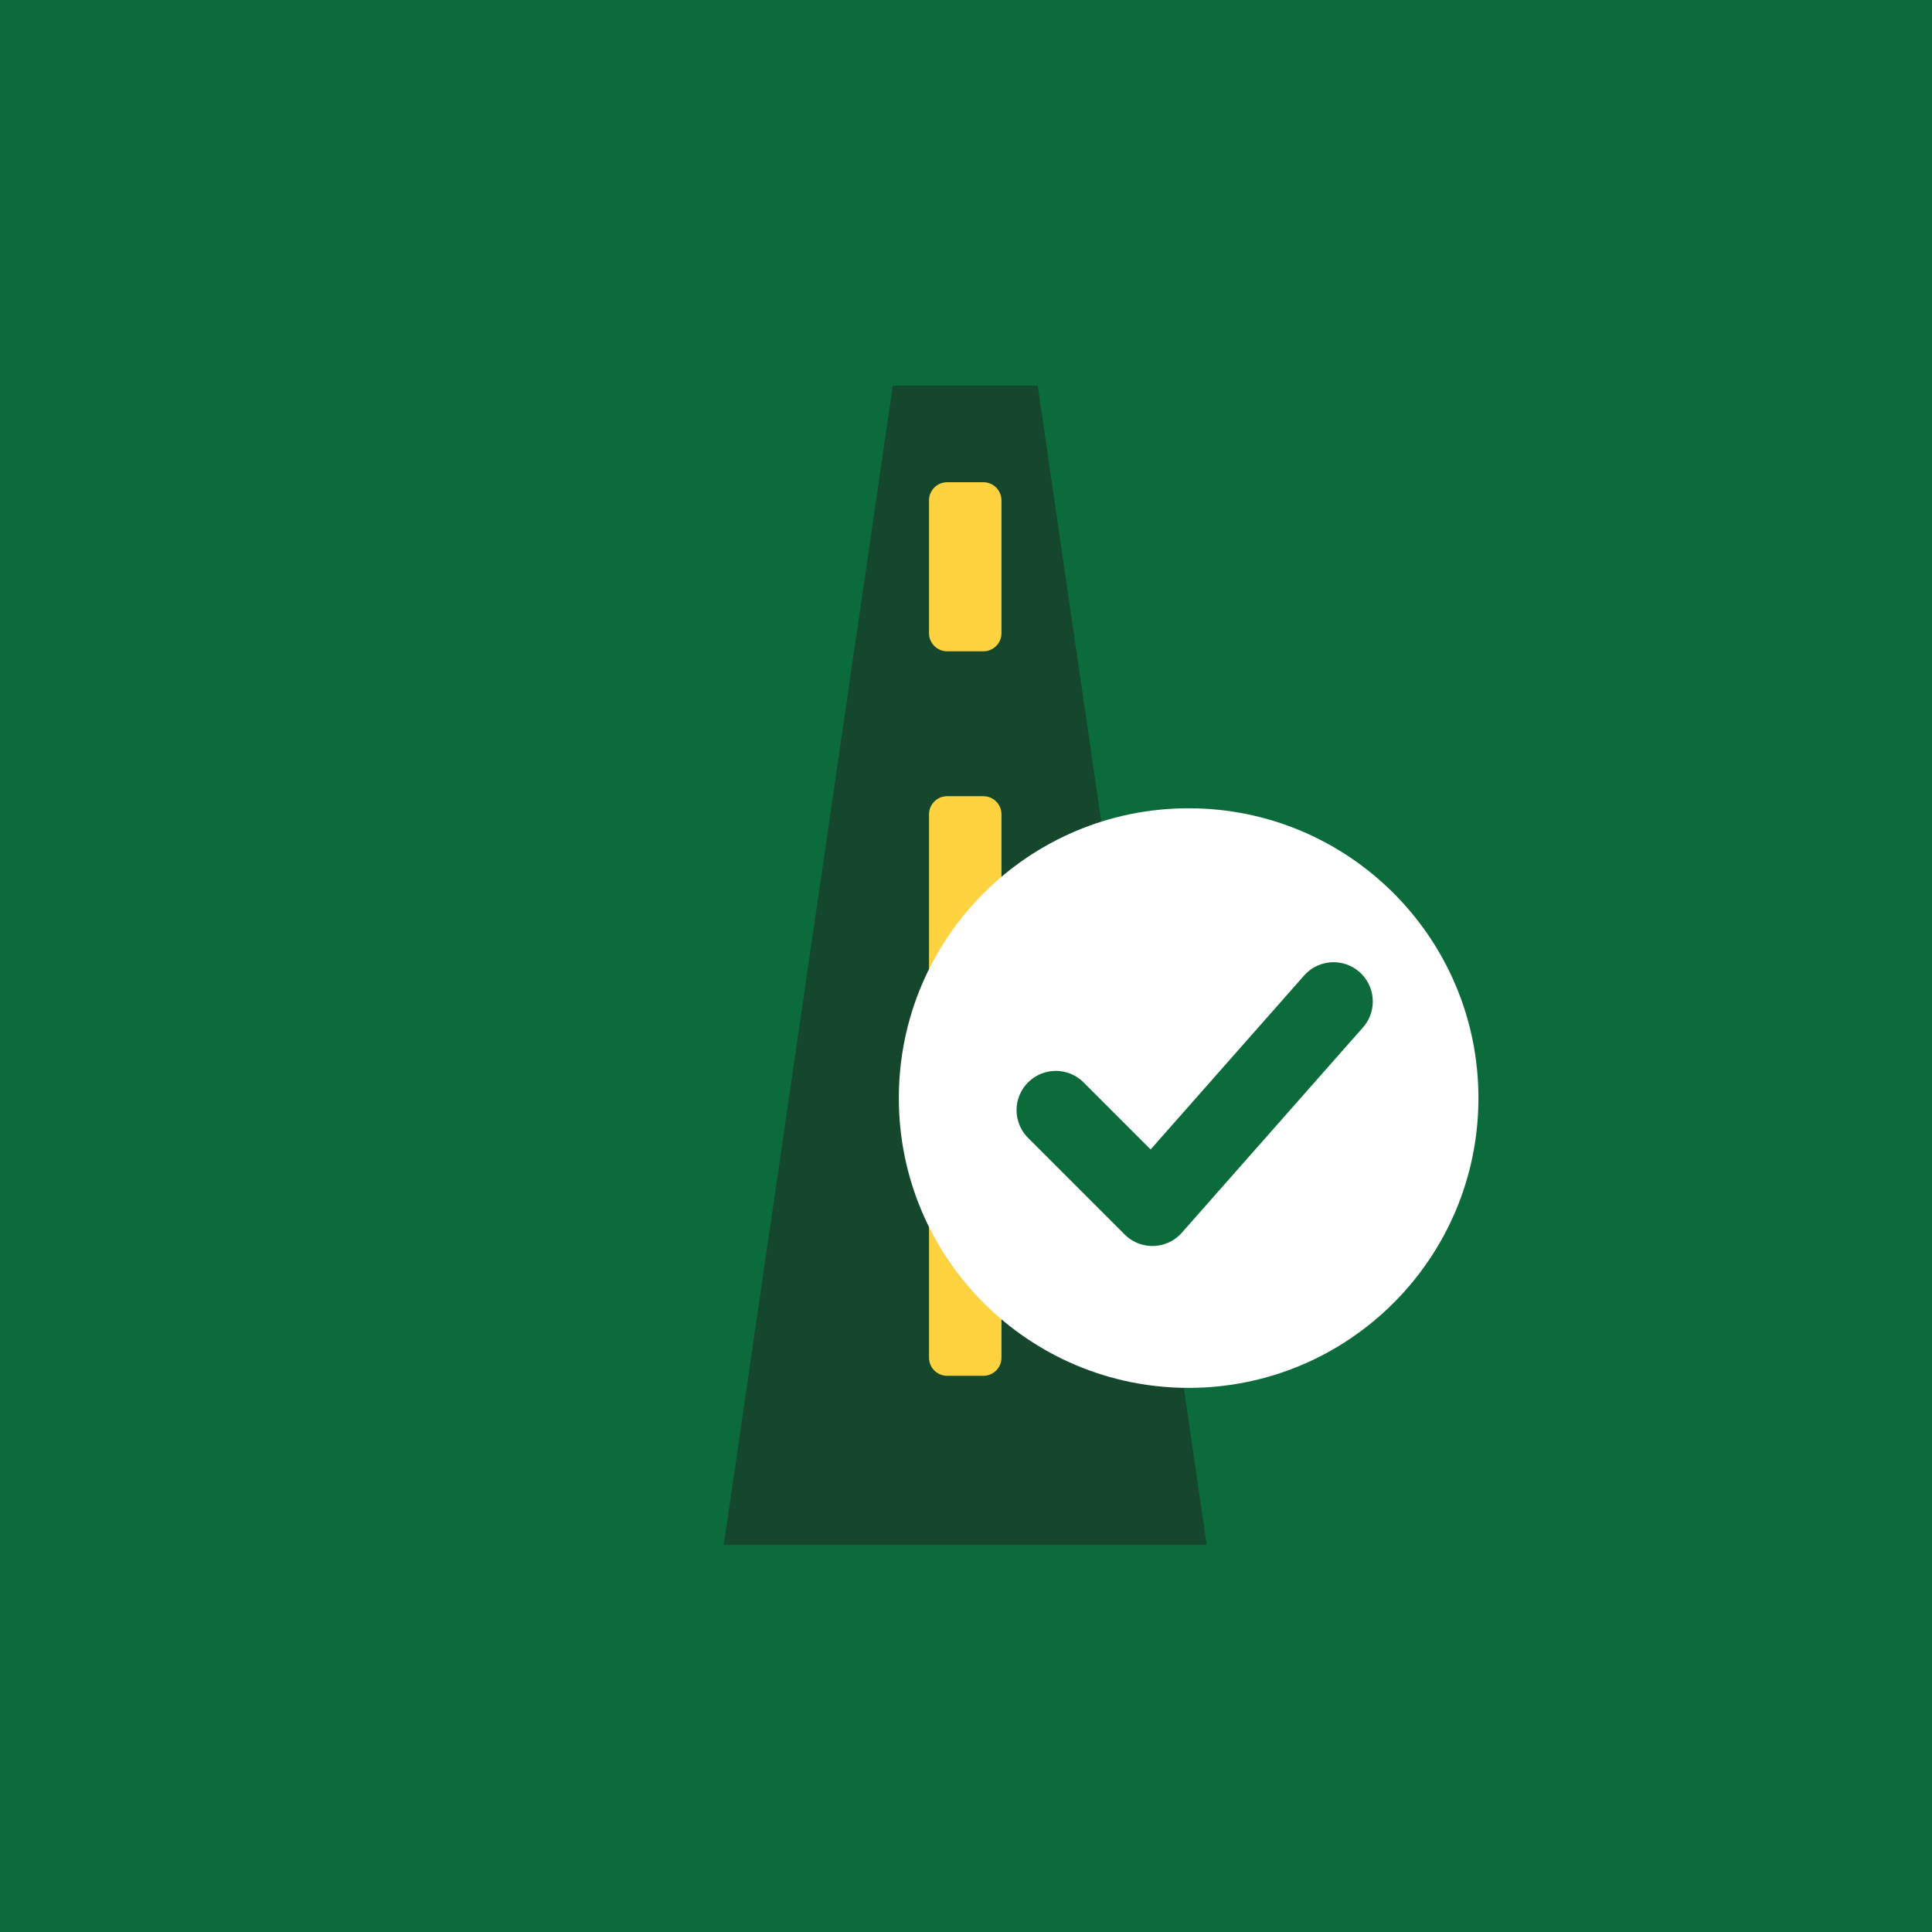
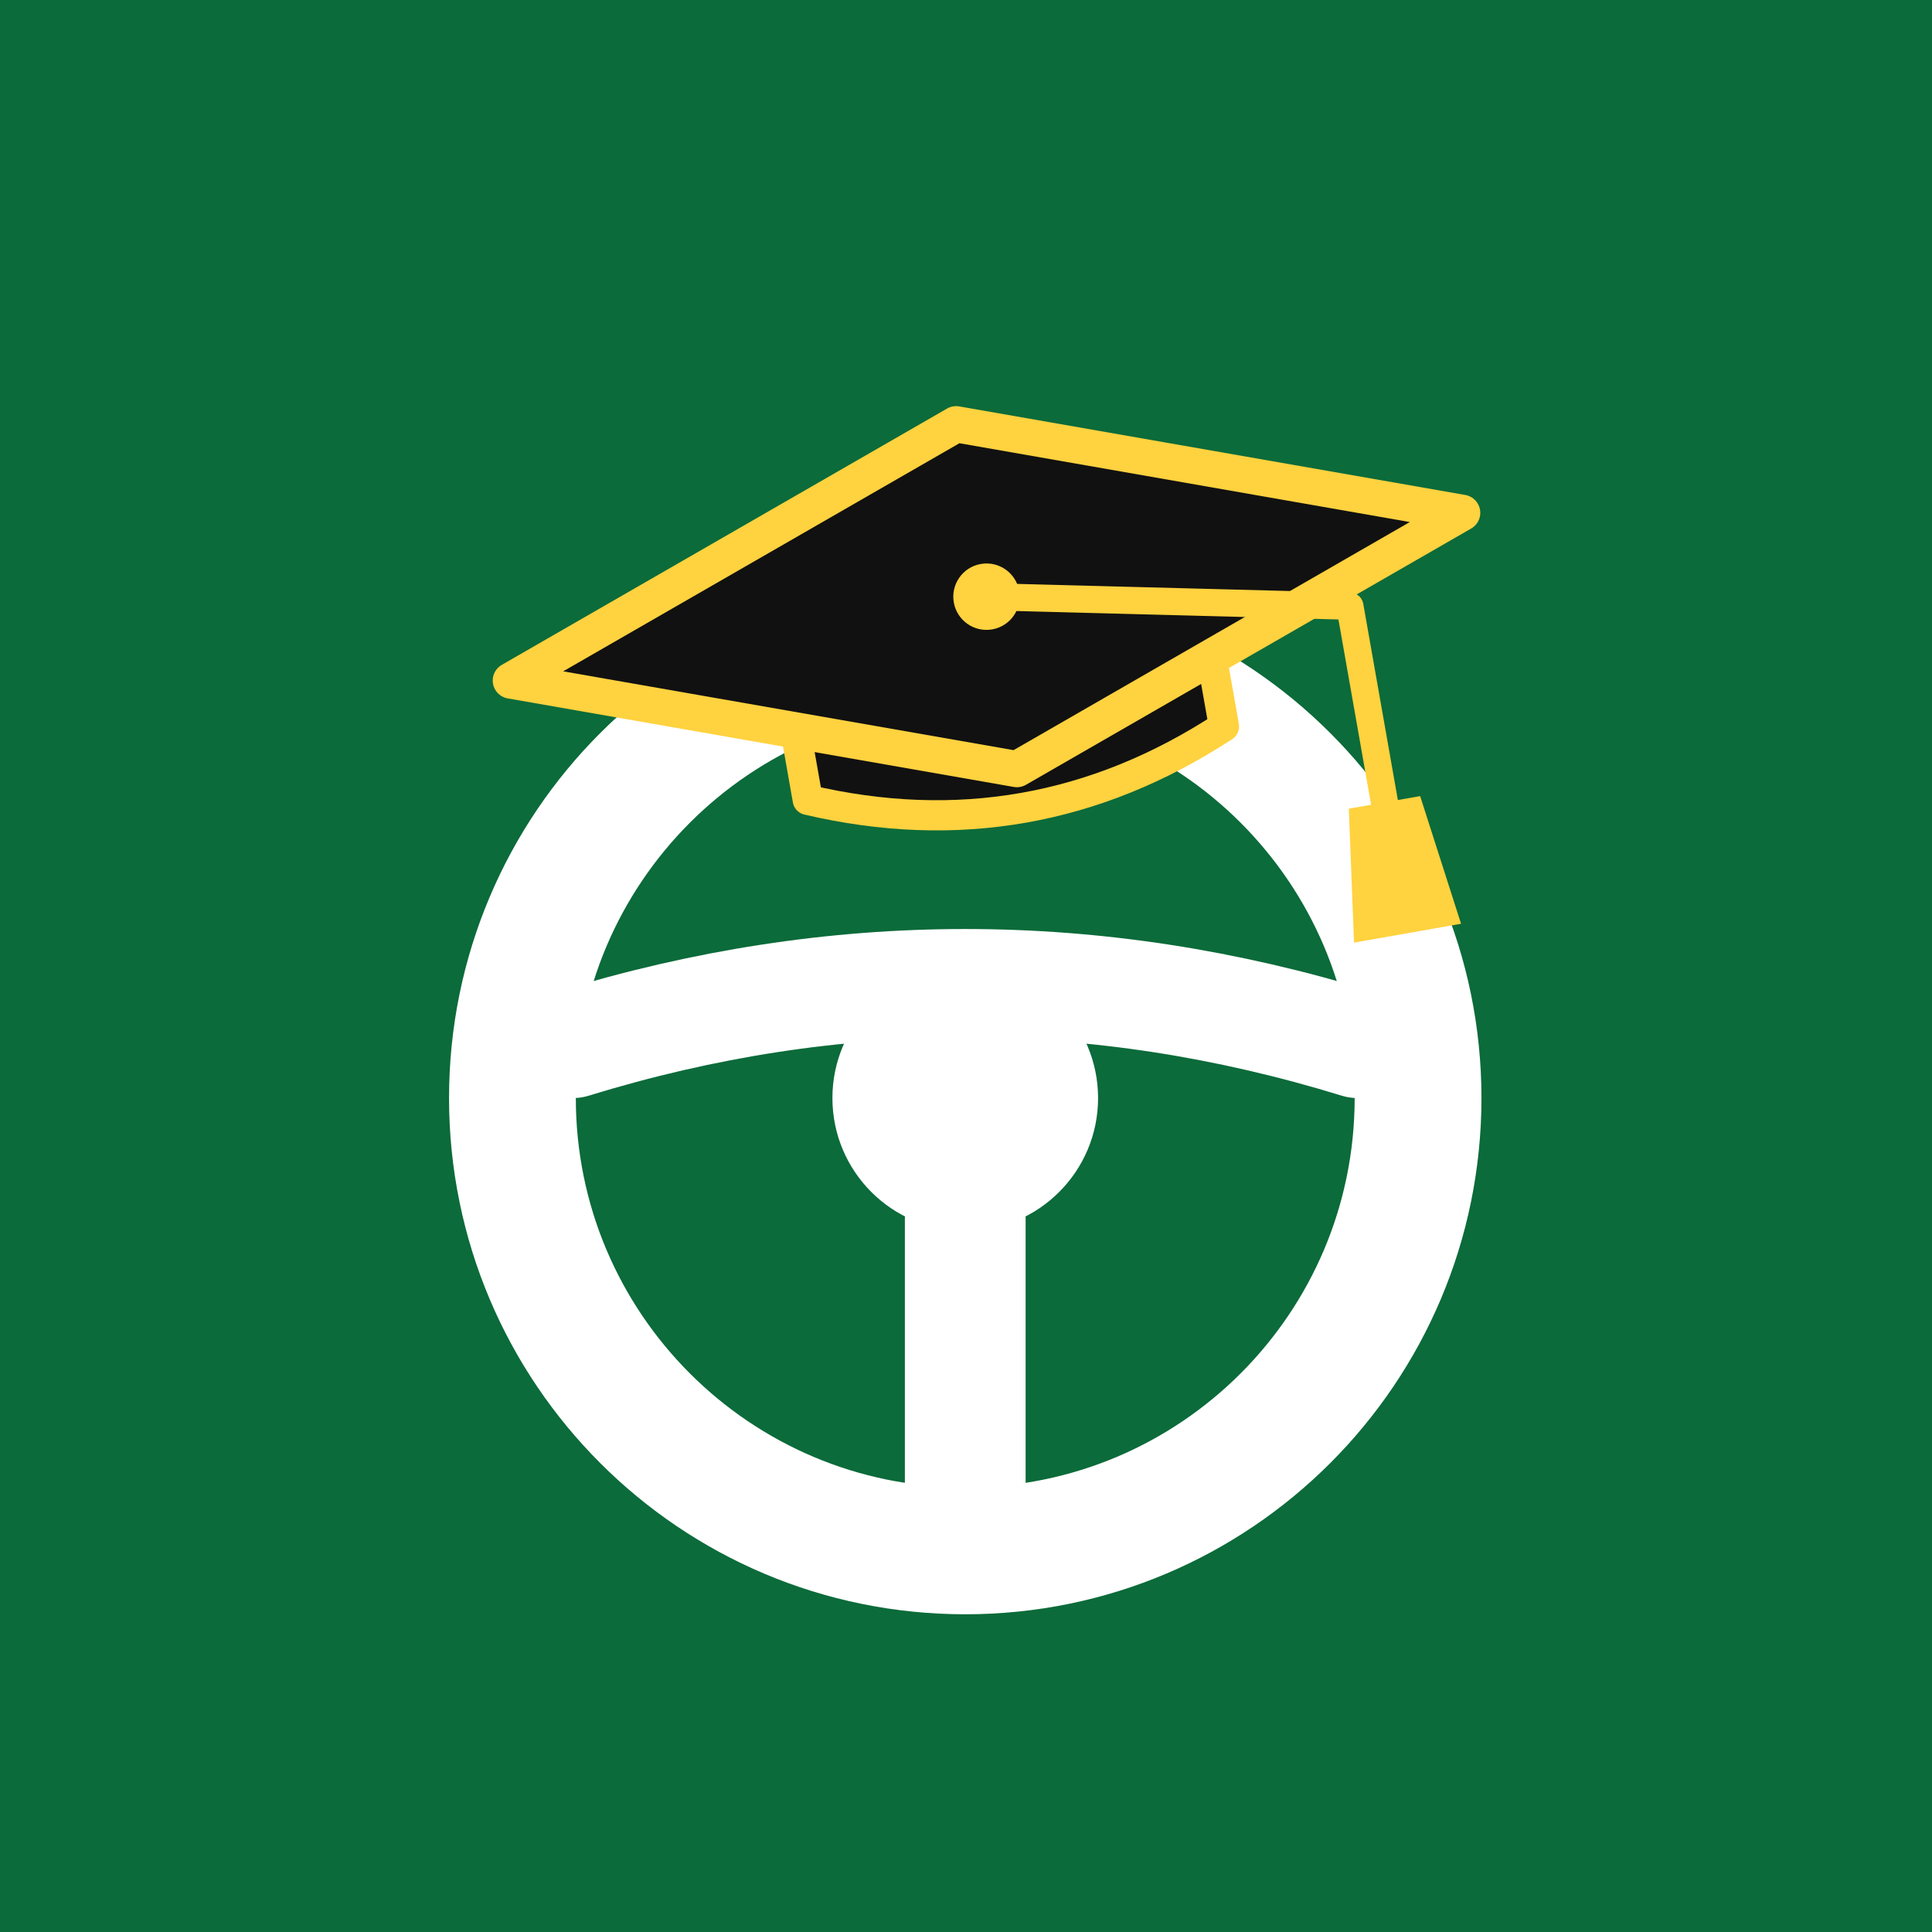
<svg xmlns="http://www.w3.org/2000/svg" viewBox="0 0 512 512">
  <rect width="512" height="512" fill="#0b6b3a" />
  <g transform="translate(51 51) scale(.8)">
-     <path d="M176 448 L232 64 L280 64 L336 448 Z" fill="#1d2a22" opacity=".55" />
-     <g fill="#ffd23f">
-       <rect x="244" y="96" width="24" height="56" rx="6" />
-       <rect x="244" y="200" width="24" height="64" rx="6" />
-       <rect x="244" y="316" width="24" height="76" rx="6" />
+     <g transform="translate(256 300)">
+       <circle r="150" fill="none" stroke="#fff" stroke-width="42" />
+       <circle r="44" fill="#fff" />
+       <path d="M-130 -18 Q0 -58 130 -18" fill="none" stroke="#fff" stroke-width="36" stroke-linecap="round" />
+       <path d="M0 40 L0 140" stroke="#fff" stroke-width="40" stroke-linecap="round" />
    </g>
-     <g transform="translate(330 300)">
-       <circle r="96" fill="#fff" />
-       <path d="M-44 4 L-12 36 L48 -32" fill="none" stroke="#0b6b3a" stroke-width="26" stroke-linecap="round" stroke-linejoin="round" />
+     <g transform="translate(262 128) rotate(-10)">
+       <path d="M-70 18 L-70 62 Q0 92 70 62 L70 18 Z" fill="#111" stroke="#ffd23f" stroke-width="10" stroke-linejoin="round" />
+       <path d="M0 -52 L160 6 L0 64 L-160 6 Z" fill="#111" stroke="#ffd23f" stroke-width="12" stroke-linejoin="round" />
+       <circle cx="0" cy="6" r="11" fill="#ffd23f" />
+       <path d="M0 6 L118 30 L118 104" fill="none" stroke="#ffd23f" stroke-width="9" stroke-linecap="round" stroke-linejoin="round" />
+       <path d="M106 96 L130 96 L136 140 L100 140 Z" fill="#ffd23f" />
    </g>
  </g>
</svg>
